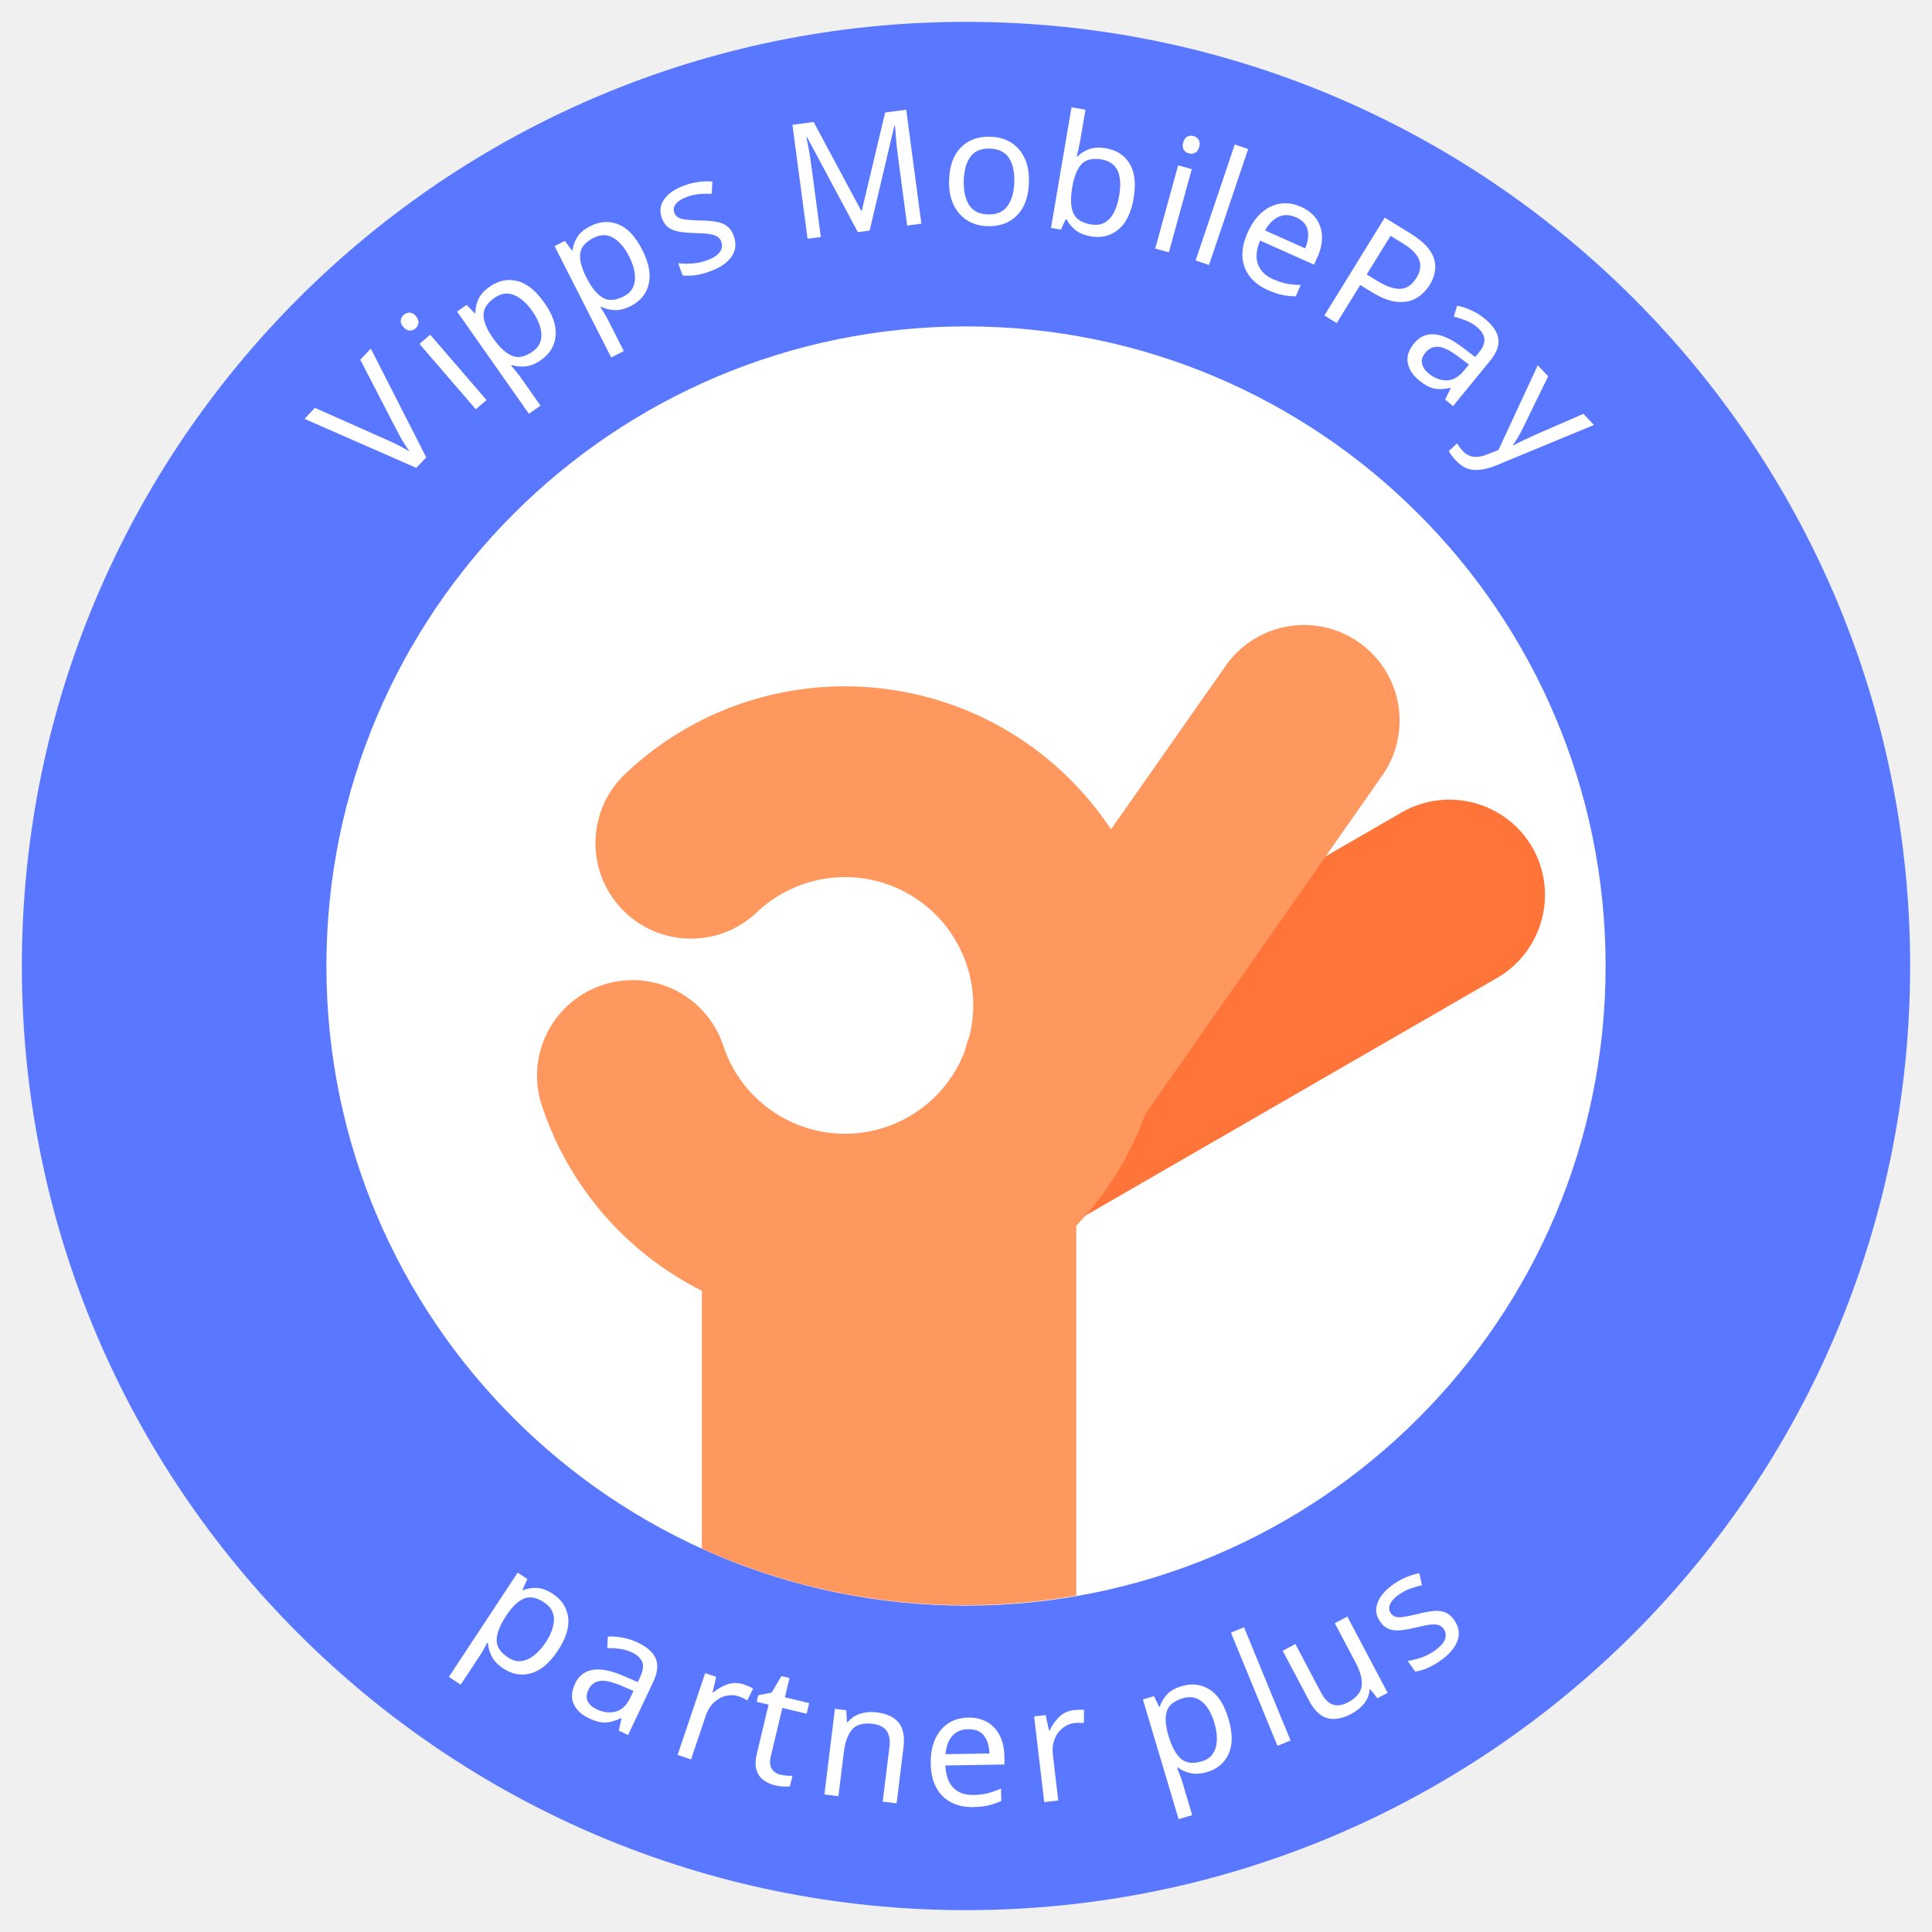
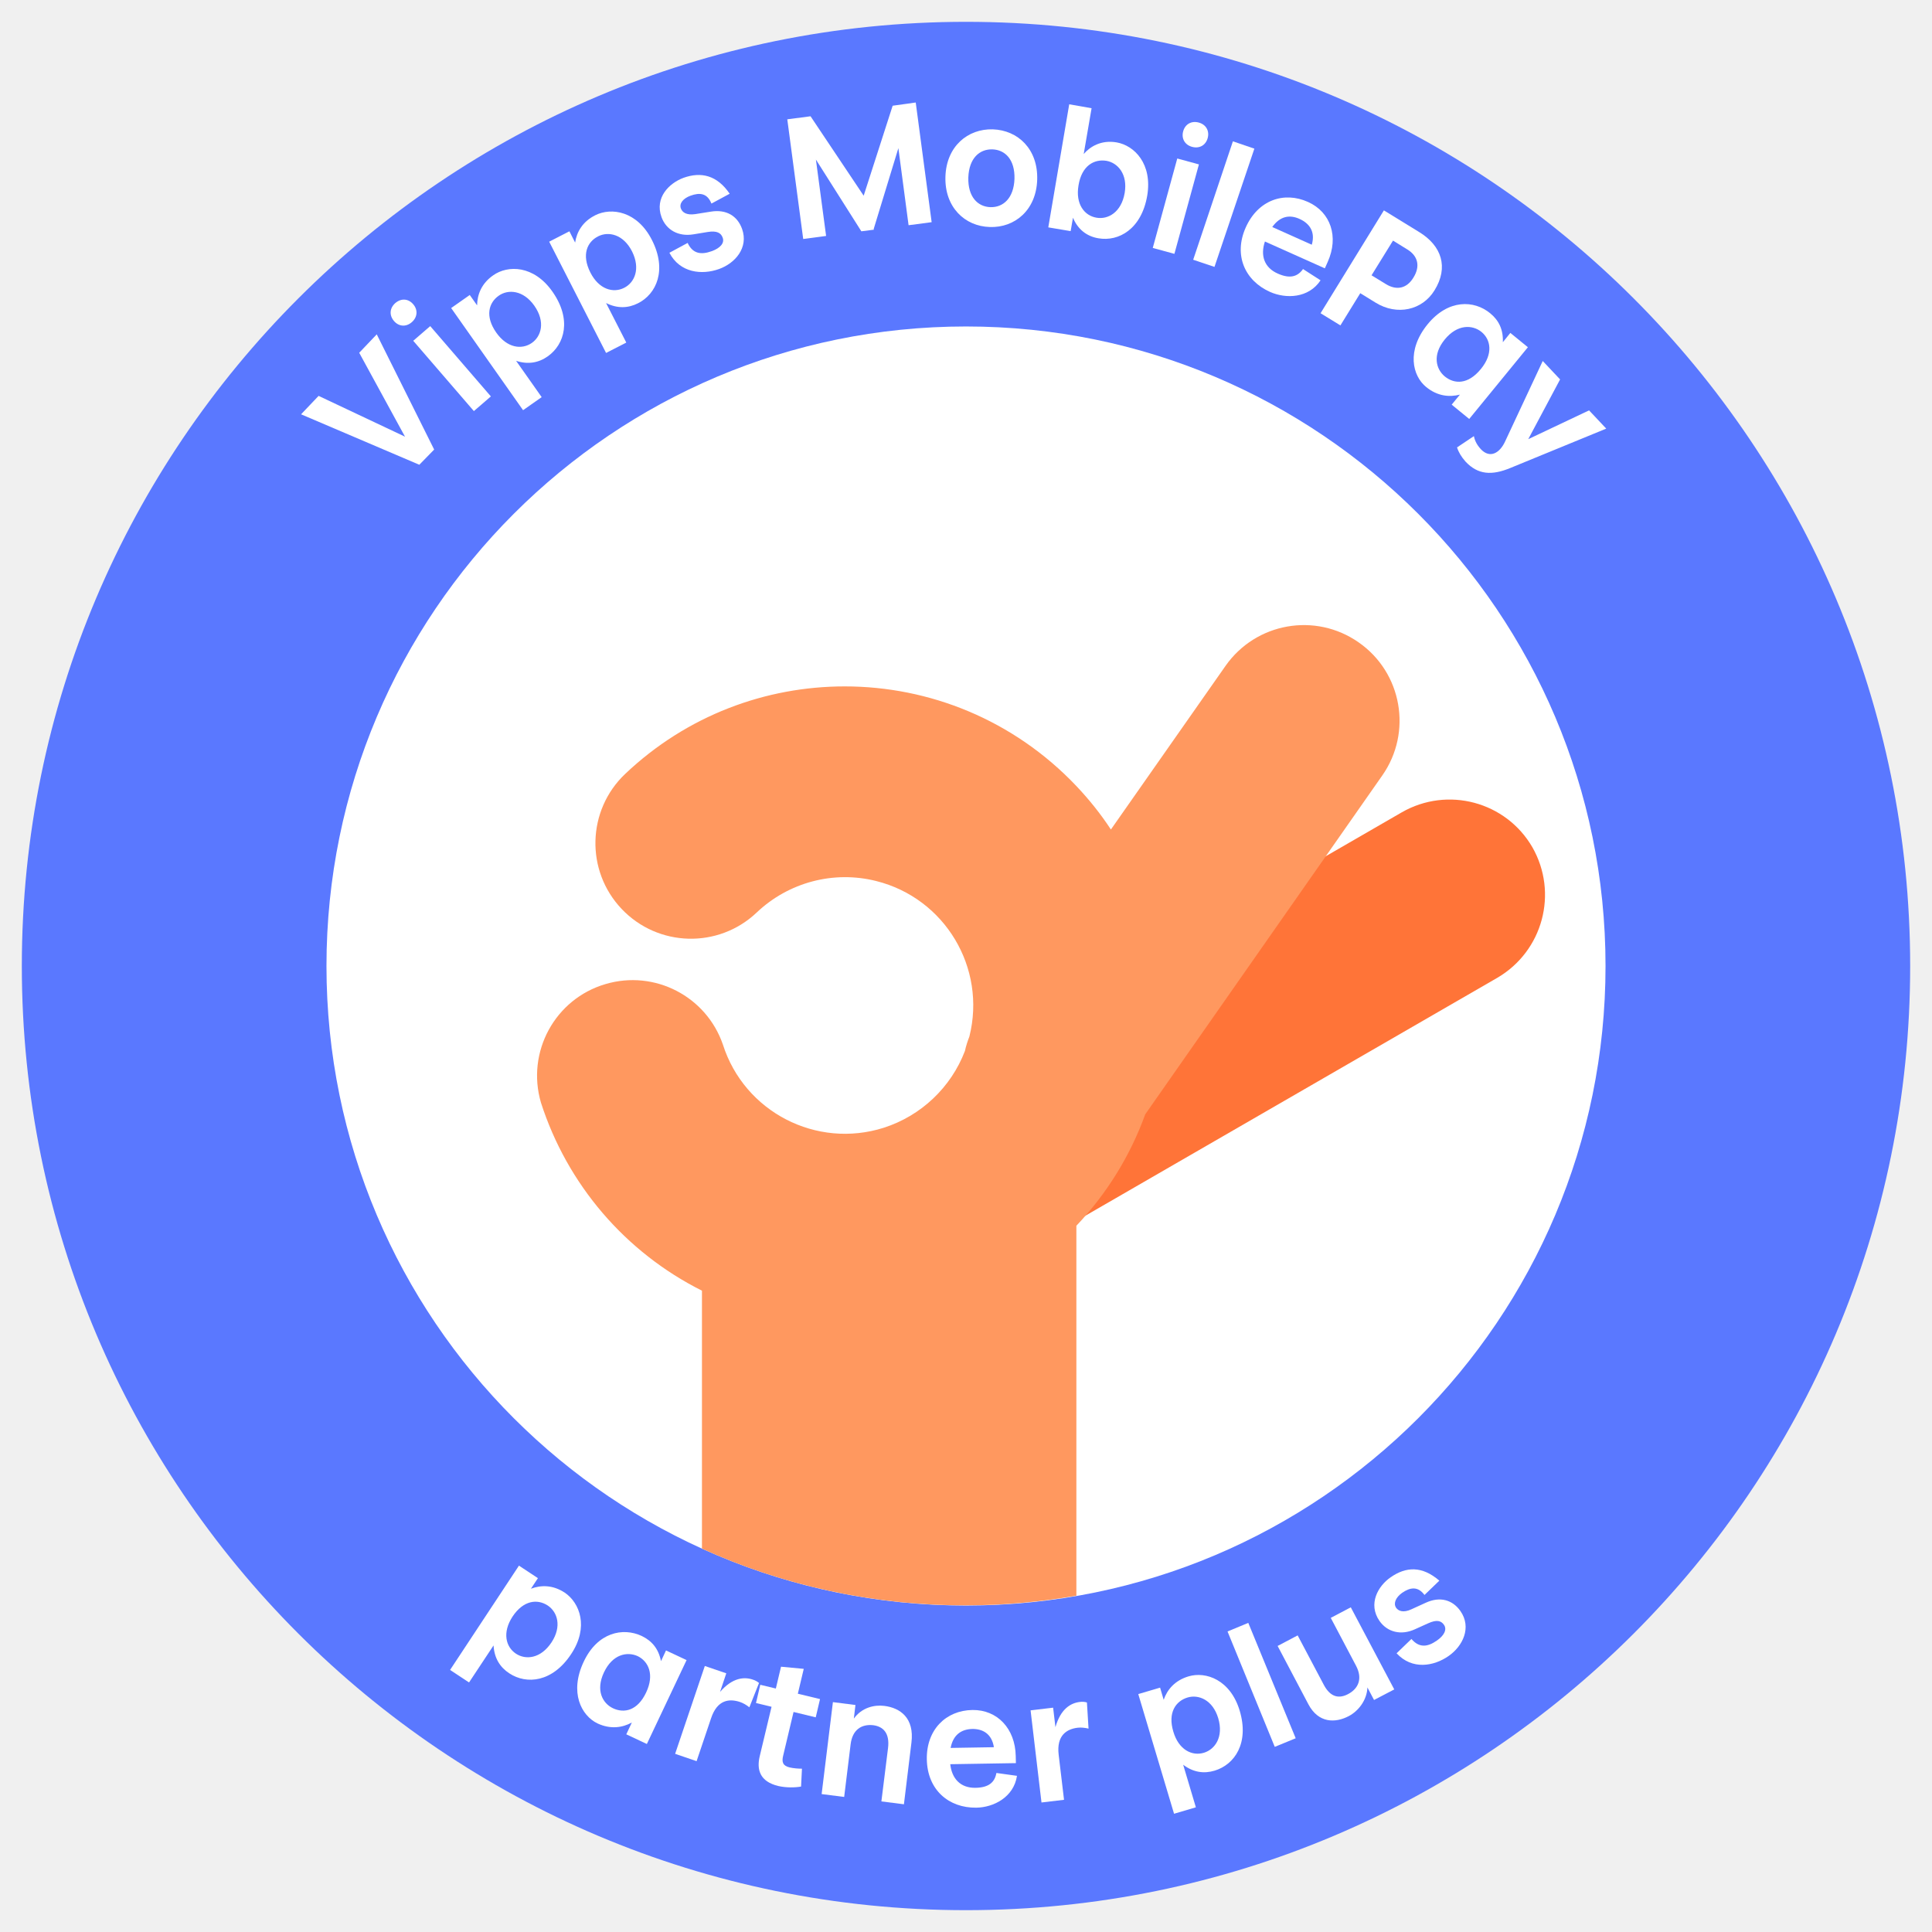
- <svg xmlns="http://www.w3.org/2000/svg" viewBox="0 0 1080 1080">
-   <defs>
-     <style>
-       .cls-1 {
-         font-family: VippsDisplay-Regular, 'Vipps Display';
-         font-size: 90px;
-       }
- 
-       .cls-1, .cls-2 {
-         fill: #fff;
-       }
- 
-       .cls-3 {
-         fill: #5a78ff;
-       }
- 
-       .cls-4 {
-         fill: #ff985f;
-       }
- 
-       .cls-4, .cls-5 {
-         fill-rule: evenodd;
-       }
- 
-       .cls-5 {
-         fill: #ff7438;
-       }
-     </style>
-   </defs>
+ <svg xmlns="http://www.w3.org/2000/svg" version="1.1" id="Layer_1" x="0px" y="0px" viewBox="0 0 1080 1080" style="enable-background:new 0 0 1080 1080;" xml:space="preserve">
+   <style type="text/css">
+ 	.st0{fill:#5A78FF;}
+ 	.st1{fill:#FFFFFF;}
+ 	.st2{enable-background:new    ;}
+ 	.st3{fill-rule:evenodd;clip-rule:evenodd;fill:#FF7438;}
+ 	.st4{fill-rule:evenodd;clip-rule:evenodd;fill:#FF985F;}
+ </style>
  <g id="Visueller">
-     <circle class="cls-3" cx="540" cy="540" r="527.78" />
-     <circle class="cls-2" cx="540" cy="540" r="357.54" />
-     <text class="cls-1" transform="translate(216.96 278.24) rotate(-46.67)">
-       <tspan x="0" y="0">V</tspan>
-     </text>
-     <text class="cls-1" transform="translate(260.2 233.8) rotate(-40.77)">
-       <tspan x="0" y="0">i</tspan>
-     </text>
-     <text class="cls-1" transform="translate(276.98 218.04) rotate(-35.1)">
-       <tspan x="0" y="0">p</tspan>
-     </text>
-     <text class="cls-1" transform="translate(325.06 184.06) rotate(-26.96)">
-       <tspan x="0" y="0">p</tspan>
-     </text>
-     <text class="cls-1" transform="translate(377.87 157.55) rotate(-19.69)">
-       <tspan x="0" y="0">s</tspan>
-     </text>
-     <text class="cls-1" transform="translate(421.48 142.4) rotate(-14.87)">
-       <tspan x="0" y="0"> </tspan>
-     </text>
-     <text class="cls-1" transform="translate(442.78 134.63) rotate(-7.57)">
-       <tspan x="0" y="0">M</tspan>
-     </text>
-     <text class="cls-1" transform="translate(524.86 124.69) rotate(1.78)">
-       <tspan x="0" y="0">o</tspan>
-     </text>
-     <text class="cls-1" transform="translate(579.96 126.13) rotate(9.66)">
-       <tspan x="0" y="0">b</tspan>
-     </text>
-     <text class="cls-1" transform="translate(638.4 136.92) rotate(15.38)">
-       <tspan x="0" y="0">i</tspan>
-     </text>
-     <text class="cls-1" transform="translate(661.1 143.15) rotate(18.66)">
-       <tspan x="0" y="0">l</tspan>
-     </text>
-     <text class="cls-1" transform="translate(683.2 149.75) rotate(24.07)">
-       <tspan x="0" y="0">e</tspan>
-     </text>
-     <text class="cls-1" transform="translate(732.91 171.78) rotate(31.66)">
-       <tspan x="0" y="0">P</tspan>
-     </text>
-     <text class="cls-1" transform="translate(778.82 199.66) rotate(39.27)">
-       <tspan x="0" y="0">a</tspan>
-     </text>
-     <text class="cls-1" transform="translate(824.42 237.15) rotate(46.78)">
-       <tspan x="0" y="0">y</tspan>
-     </text>
-     <text class="cls-1" transform="translate(256.43 915.16) rotate(33.42)">
-       <tspan x="0" y="0">p</tspan>
-     </text>
-     <text class="cls-1" transform="translate(312.05 951.41) rotate(25.32)">
-       <tspan x="0" y="0">a</tspan>
-     </text>
-     <text class="cls-1" transform="translate(371.54 978.56) rotate(18.63)">
-       <tspan x="0" y="0">r</tspan>
-     </text>
-     <text class="cls-1" transform="translate(411.79 991.95) rotate(13.45)">
-       <tspan x="0" y="0">t</tspan>
-     </text>
-     <text class="cls-1" transform="translate(453.24 1002.18) rotate(7.02)">
-       <tspan x="0" y="0">n</tspan>
-     </text>
-     <text class="cls-1" transform="translate(515.72 1009.71) rotate(-.93)">
-       <tspan x="0" y="0">e</tspan>
-     </text>
-     <text class="cls-1" transform="translate(576.12 1008.3) rotate(-6.72)">
-       <tspan x="0" y="0">r</tspan>
-     </text>
-     <text class="cls-1" transform="translate(617.58 1003.04) rotate(-10.93)">
-       <tspan x="0" y="0"> </tspan>
-     </text>
-     <text class="cls-1" transform="translate(645.35 998.42) rotate(-16.63)">
-       <tspan x="0" y="0">p</tspan>
-     </text>
-     <text class="cls-1" transform="translate(707.03 978.84) rotate(-22.35)">
-       <tspan x="0" y="0">l</tspan>
-     </text>
-     <text class="cls-1" transform="translate(733.29 968.73) rotate(-27.86)">
-       <tspan x="0" y="0">u</tspan>
-     </text>
-     <text class="cls-1" transform="translate(788.46 938.87) rotate(-34.86)">
-       <tspan x="0" y="0">s</tspan>
-     </text>
+     <g>
+       <circle class="st0" cx="540" cy="540" r="527.8" />
+     </g>
+     <g>
+       <circle class="st1" cx="540" cy="540" r="357.5" />
+     </g>
+     <g class="st2">
+       <path class="st1" d="M234.4,259.8l-66.1-28.2l9.8-10.3l48.3,22.8l-25.6-46.9l9.8-10.3l32.1,64.4L234.4,259.8z" />
+     </g>
+     <g class="st2">
+       <path class="st1" d="M231,170.1c2.7,3.1,2.4,7.2-0.8,10c-3.2,2.8-7.3,2.5-10-0.7s-2.4-7.2,0.8-10    C224.3,166.6,228.3,166.9,231,170.1z M240.5,182.3l33.9,39.3l-9.5,8.2L231,190.5L240.5,182.3z" />
+     </g>
+     <g class="st2">
+       <path class="st1" d="M308.8,163c10.9,15.5,6.9,29.5-2.6,36.2c-5.1,3.6-11,4.7-17.7,2.5l14.3,20.3l-10.4,7.3l-40.2-57.1l10.4-7.3    l4.1,5.8c0.1-6,2.4-12.2,9-16.8C283.9,148.1,298.4,148.2,308.8,163z M277.4,185.9c6.1,8.7,14.3,9.7,19.9,5.8    c5.3-3.7,7.7-11.8,1.4-20.8c-6.2-8.8-14.7-9.3-19.9-5.6C273.2,169.2,271,176.8,277.4,185.9z" />
+     </g>
+     <g class="st2">
+       <path class="st1" d="M364.4,134.1c8.6,16.8,2.6,30.2-7.7,35.4c-5.5,2.8-11.5,3.1-17.9-0.1l11.3,22.1l-11.3,5.8L307,135.1l11.3-5.8    l3.2,6.3c0.9-5.9,4.1-11.7,11.3-15.3C341.8,115.8,356.2,118,364.4,134.1z M330,152.3c4.8,9.5,12.8,11.7,18.9,8.6    c5.8-2.9,9.3-10.6,4.4-20.4c-4.9-9.6-13.2-11.3-18.9-8.4C328.2,135.2,325,142.4,330,152.3z" />
+     </g>
+     <g class="st2">
+       <path class="st1" d="M382.1,99.4c9.8-3.5,18.7-1.5,25.8,8.9l-10.2,5.5c-2.3-5.8-6.5-6.3-11.7-4.4c-4.1,1.5-6.4,4.3-5.4,7.1    c0.8,2.2,3.1,3.9,8,3.2l8.8-1.4c8.6-1.4,14.8,2.4,17.4,9.6c3.8,10.6-3.9,19.3-12.9,22.5c-9.5,3.4-21.8,2.2-27.7-9.1l10.2-5.5    c2.8,6,7.4,6.8,13.5,4.6c4.7-1.7,7.2-4.5,6.1-7.5c-0.9-2.6-3.1-4.1-8.5-3.2l-7.9,1.3c-8.4,1.4-15.2-2.5-17.8-9.6    C365.8,110.4,374.2,102.3,382.1,99.4z" />
+     </g>
+     <g class="st2">
+       <path class="st1" d="M511.9,57.3l8.9,66.9l-12.9,1.7l-5.7-43.1l-13.8,45.2l0.1,0.4l-7,0.9l-25.4-40.1l5.7,42.7l-12.8,1.7    l-8.9-66.9l13-1.7l29.7,44.4L499,59.1L511.9,57.3z" />
+     </g>
+     <g class="st2">
+       <path class="st1" d="M579.8,100.4c-0.5,17-12.5,27-26.5,26.5c-14-0.4-25.3-11.1-24.8-28.1S541,71.9,555,72.3    C569.1,72.8,580.3,83.4,579.8,100.4z M541.3,99.2c-0.3,10.9,5.3,16.4,12.4,16.6c7,0.2,13-4.9,13.4-15.8    c0.3-10.9-5.3-16.3-12.4-16.5C547.7,83.3,541.7,88.3,541.3,99.2z" />
+     </g>
+     <g class="st2">
+       <path class="st1" d="M610.2,60.5l-4.4,25.6c3.5-4.1,9.7-8,18.4-6.5c9.9,1.7,20.1,12,17.1,29.8c-3.2,18.6-15.9,25.8-27.3,23.8    c-6.7-1.1-11.6-5.2-14.2-11.5l-1.3,7.5l-12.5-2.1l11.7-68.8L610.2,60.5z M602.9,103.6c-1.8,10.5,3.3,17,10.1,18.1    c6.3,1.1,13.8-2.9,15.7-13.8c1.8-10.6-3.9-16.9-10.2-18C611.6,88.8,604.7,92.6,602.9,103.6z" />
+     </g>
+     <g class="st2">
+       <path class="st1" d="M670.2,91.9l-13.7,50l-12.1-3.3l13.7-50L670.2,91.9z M675.1,77.2c-1.1,4-4.6,6-8.7,4.9    c-4.1-1.1-6.1-4.7-5-8.7c1.1-4,4.6-6,8.7-4.9S676.2,73.2,675.1,77.2z" />
+     </g>
+     <g class="st2">
+       <path class="st1" d="M701.2,83.1l-22.3,66.1l-11.9-4L689.2,79L701.2,83.1z" />
+     </g>
+     <g class="st2">
+       <path class="st1" d="M707.1,135c-2.6,7.7-0.5,14.5,7.1,17.9c7.1,3.2,11.3,1.6,14.2-2.5l9.8,6.3c-6.7,10.1-19.4,10.4-28.2,6.5    c-14-6.2-20.6-20.5-13.6-36.1c6.8-15.2,21.3-20.3,34.8-14.2c12.7,5.7,17.3,19.5,11,33.5l-1.6,3.6L707.1,135z M711.2,126.9    l22.1,9.9c2.1-7.3-1.3-11.9-6.8-14.4C720.8,119.8,715.5,120.9,711.2,126.9z" />
+     </g>
+     <g class="st2">
+       <path class="st1" d="M793.3,129.7c12.6,7.7,16.6,19.7,8.6,32.6c-6.8,11.1-20.9,14.3-32.9,6.9l-8.6-5.3l-11.1,18l-11.1-6.8    l35.4-57.5L793.3,129.7z M766.7,153.9l8,4.9c6,3.7,11.7,2.5,15.4-3.6c4-6.4,2.5-12.1-3.3-15.7l-8.1-5L766.7,153.9z" />
+     </g>
+     <g class="st2">
+       <path class="st1" d="M798.1,181.2c11.5-14,25.9-13.5,34.9-6.1c4.8,3.9,7.4,9.1,7.1,16.2l4.2-5.2l9.8,8l-32.8,40.1l-9.8-8l4.6-5.6    c-5.9,1.5-12.5,0.9-18.8-4.2C789.5,210.1,786.1,195.9,798.1,181.2z M807.6,189.8c-7,8.6-4.9,16.5,0,20.6c5.4,4.4,13,4.7,20.2-4.1    c7-8.5,5.6-16.5,0.3-20.8C823.1,181.5,814.7,181.1,807.6,189.8z" />
+     </g>
+     <g class="st2">
+       <path class="st1" d="M814.5,250.1l9.4-6.3c0.4,1.9,1.3,4.5,3.9,7.3c5.1,5.4,10.6,2.2,13.6-4.4l21-44.9l9.7,10.3l-17.8,33.4    l34-16.1l9.6,10.2l-53.6,22c-10.4,4.3-18.1,3.8-25-3.5C816.9,255.4,815.3,252.7,814.5,250.1z" />
+     </g>
+     <g class="st2">
+       <path class="st1" d="M319.3,924.6c-10.4,15.8-24.9,17.2-34.6,10.8c-5.2-3.4-8.4-8.5-8.8-15.6l-13.7,20.7l-10.6-7l38.5-58.3l10.6,7    l-3.9,5.9c5.6-2.1,12.2-2.2,18.9,2.2C324.1,896,329.3,909.5,319.3,924.6z M286.5,903.7c-5.8,8.9-3.8,16.9,1.9,20.7    c5.4,3.6,13.8,2.9,19.9-6.3c5.9-9,3.3-17-2.1-20.6C300.4,893.7,292.6,894.5,286.5,903.7z" />
+     </g>
+     <g class="st2">
+       <path class="st1" d="M326.3,928.9c7.7-16.4,21.9-19.3,32.4-14.4c5.6,2.7,9.4,7,10.8,14.1l2.8-6l11.5,5.4l-22.2,46.9l-11.5-5.4    l3.1-6.6c-5.3,2.9-11.9,3.9-19.2,0.5C324.9,959,318.2,946,326.3,928.9z M337.6,934.9c-4.7,10-0.8,17.2,5,20    c6.3,3,13.8,1.4,18.6-8.8c4.7-9.9,1.4-17.3-4.7-20.3C350.6,923.1,342.4,924.7,337.6,934.9z" />
+     </g>
+     <g class="st2">
+       <path class="st1" d="M397.5,960.5l-8.1,24l-12-4.1l16.6-49.1l12,4.1l-3.5,10.4c7-8.1,13.6-8.5,18.3-6.9c1.3,0.4,2.6,1.1,3.5,1.9    l-5.4,13.6c-1.6-1.3-3.5-2.4-5.3-3C407.8,949.5,401,950,397.5,960.5z" />
+     </g>
+     <g class="st2">
+       <path class="st1" d="M449.3,932.9l-3.3,13.9l12.4,3L456,960l-12.4-3l-5.8,24.4c-0.9,3.6-0.2,5.7,3.6,6.6c2.3,0.5,4.5,0.7,6.9,0.7    l-0.5,10c-3.3,0.6-8.3,0.7-12.7-0.3c-10.4-2.5-12.2-9.2-10.4-16.7l6.6-27.6l-8.7-2.1l2.4-10.2l8.7,2.1l2.9-12.2L449.3,932.9z" />
+     </g>
+     <g class="st2">
+       <path class="st1" d="M475.5,975.1l-3.6,29.4l-12.6-1.6l6.3-51.4l12.6,1.6l-0.9,7.6c4.4-6.1,11.3-7.8,17-7.1    c8.9,1.1,16.9,6.7,15.2,20.5l-4.2,34.5l-12.6-1.6l3.7-29.7c1.1-8.6-2.8-12.2-8.3-12.9C481.6,963.7,476.5,966.9,475.5,975.1z" />
+     </g>
+     <g class="st2">
+       <path class="st1" d="M531.2,986.2c0.9,8.1,5.7,13.3,14,13.2c7.8-0.1,10.9-3.3,11.8-8.3l11.5,1.6c-1.8,12-13.2,17.7-22.8,17.8    c-15.3,0.2-27.3-9.9-27.6-27c-0.3-16.6,10.7-27.4,25.5-27.6c13.9-0.2,23.9,10.4,24.2,25.7l0.1,4L531.2,986.2z M531.4,977.1    l24.2-0.4c-1.2-7.5-6.2-10.3-12.2-10.2C537.2,966.7,532.8,969.9,531.4,977.1z" />
+     </g>
+     <g class="st2">
+       <path class="st1" d="M591.8,980.9l3,25.2l-12.6,1.5l-6.1-51.5l12.6-1.5l1.3,10.9c2.9-10.3,8.6-13.5,13.6-14.1    c1.3-0.2,2.8-0.1,4,0.3l0.9,14.6c-2.1-0.5-4.2-0.7-6-0.5C596.5,966.5,590.5,969.9,591.8,980.9z" />
+     </g>
+     <g class="st2">
+       <path class="st1" d="M693,956.3c5.4,18.1-2.8,30.1-14,33.5c-6,1.8-11.9,1-17.6-3.3l7.1,23.8l-12.2,3.6l-20-66.9l12.2-3.6l2,6.8    c2-5.7,6.2-10.8,13.9-13.1C674.1,934.2,687.8,939,693,956.3z M655.9,968c3,10.2,10.5,13.8,17.1,11.8c6.2-1.9,11.1-8.8,8-19.3    c-3.1-10.3-11-13.4-17.1-11.6C657.2,950.9,652.7,957.4,655.9,968z" />
+     </g>
+     <g class="st2">
+       <path class="st1" d="M697.8,907.2l26.5,64.5l-11.7,4.8L686.2,912L697.8,907.2z" />
+     </g>
+     <g class="st2">
+       <path class="st1" d="M768.1,950.3l-3.7-7c-0.3,7.2-5.1,13.2-10.4,16c-7.6,4-17,4-22.6-6.6l-17.2-32.6l11.2-5.9l14.6,27.6    c3.8,7.2,8.7,7.8,13.6,5.2c5.7-3,8.3-8.6,4.4-15.9l-14.1-26.7l11.2-5.9l24.3,45.9L768.1,950.3z" />
+     </g>
+     <g class="st2">
+       <path class="st1" d="M777.4,881.7c8.6-6,17.6-6.4,27.2,1.9l-8.3,8c-3.7-5-8-4.3-12.5-1.2c-3.5,2.5-5,5.8-3.4,8.3    c1.3,1.9,4.1,3,8.6,0.9l8.1-3.7c7.9-3.6,14.9-1.6,19.3,4.7c6.4,9.2,1.3,19.6-6.6,25.1c-8.3,5.8-20.4,7.9-29.1-1.5l8.3-8    c4.3,5,8.9,4.6,14.2,0.9c4.1-2.8,5.8-6.2,4-8.8c-1.6-2.3-4-3.1-9-0.8l-7.3,3.3c-7.7,3.5-15.3,1.6-19.7-4.6    C764.5,896.6,770.4,886.5,777.4,881.7z" />
+     </g>
  </g>
-   <g id="Layer_5" data-name="Layer 5">
-     <path class="cls-5" d="m856.58,473.65c-14.82-25.46-47.4-34.19-72.96-19.54l-239.14,138.06c-25.19,15.35-33.17,48.22-17.81,73.41,14.84,24.34,46.17,32.74,71.19,19.09l239.17-138.1c25.44-14.82,34.16-47.37,19.54-72.92Z" />
-     <path class="cls-4" d="m772.69,433.52l-132.52,189.37c-8.4,23.21-21.52,44.42-38.52,62.31v206.76c-20.14,3.53-40.87,5.37-62.03,5.37-52.5,0-102.36-11.33-147.27-31.67v-144.12c-42.91-21.51-75.34-59.4-89.97-105.12-8.34-28.29,7.84-57.99,36.14-66.33,27.38-8.07,56.26,6.81,65.58,33.78,12.01,37.7,52.31,58.53,90.01,46.52,20.85-6.65,37.53-22.47,45.27-42.94.62-2.76,1.45-5.46,2.5-8.08,9.62-38.38-13.69-77.29-52.07-86.91-23.81-5.97-49.02.67-66.81,17.6-21.39,20.29-55.18,19.4-75.47-1.99-20.3-21.39-19.41-55.18,1.98-75.48,34.51-32.71,78.65-48.93,122.72-48.93,47.27,0,94.45,18.67,129.53,55.68,7.12,7.51,13.58,15.63,19.29,24.27l64.14-91.47c16.95-24.16,50.28-30.01,74.44-13.06,24.17,16.95,30.01,50.28,13.06,74.44Z" />
+   <g id="Layer_5">
+     <path class="st3" d="M856.6,473.6c-14.8-25.5-47.4-34.2-73-19.5L544.5,592.2c-25.2,15.3-33.2,48.2-17.8,73.4   c14.8,24.3,46.2,32.7,71.2,19.1L837,546.6C862.5,531.7,871.2,499.2,856.6,473.6L856.6,473.6z" />
+     <path class="st4" d="M772.7,433.5L640.2,622.9c-8.4,23.2-21.5,44.4-38.5,62.3V892c-20.1,3.5-40.9,5.4-62,5.4   c-52.5,0-102.4-11.3-147.3-31.7V721.5c-42.9-21.5-75.3-59.4-90-105.1c-8.3-28.3,7.8-58,36.1-66.3c27.4-8.1,56.3,6.8,65.6,33.8   c12,37.7,52.3,58.5,90,46.5c20.8-6.7,37.5-22.5,45.3-42.9c0.6-2.8,1.5-5.5,2.5-8.1c9.6-38.4-13.7-77.3-52.1-86.9   c-23.8-6-49,0.7-66.8,17.6c-21.4,20.3-55.2,19.4-75.5-2c-20.3-21.4-19.4-55.2,2-75.5c34.5-32.7,78.6-48.9,122.7-48.9   c47.3,0,94.4,18.7,129.5,55.7c7.1,7.5,13.6,15.6,19.3,24.3l64.1-91.5c17-24.2,50.3-30,74.4-13.1C783.8,376,789.6,409.4,772.7,433.5   z" />
  </g>
</svg>
